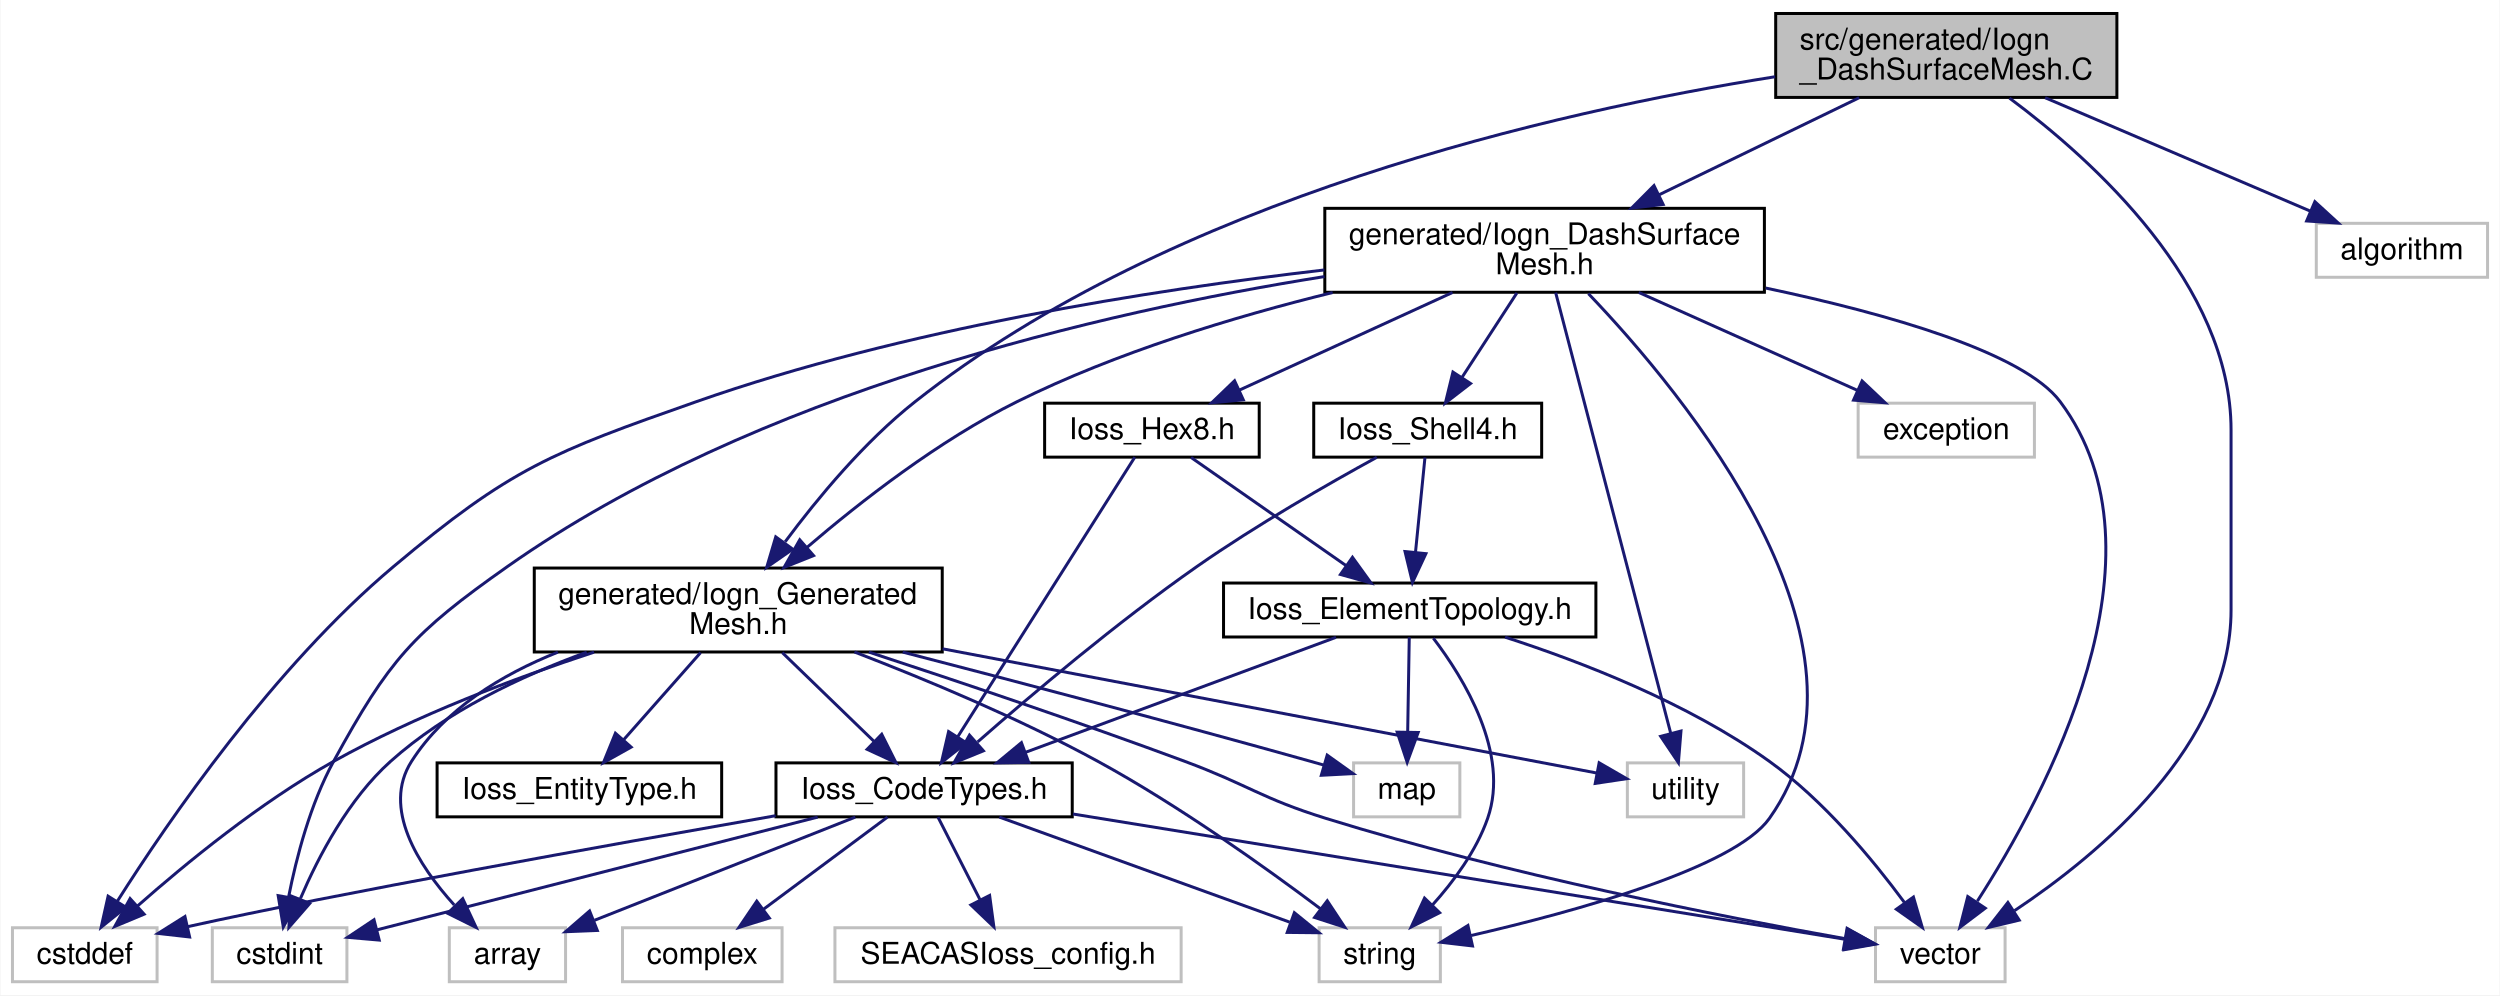
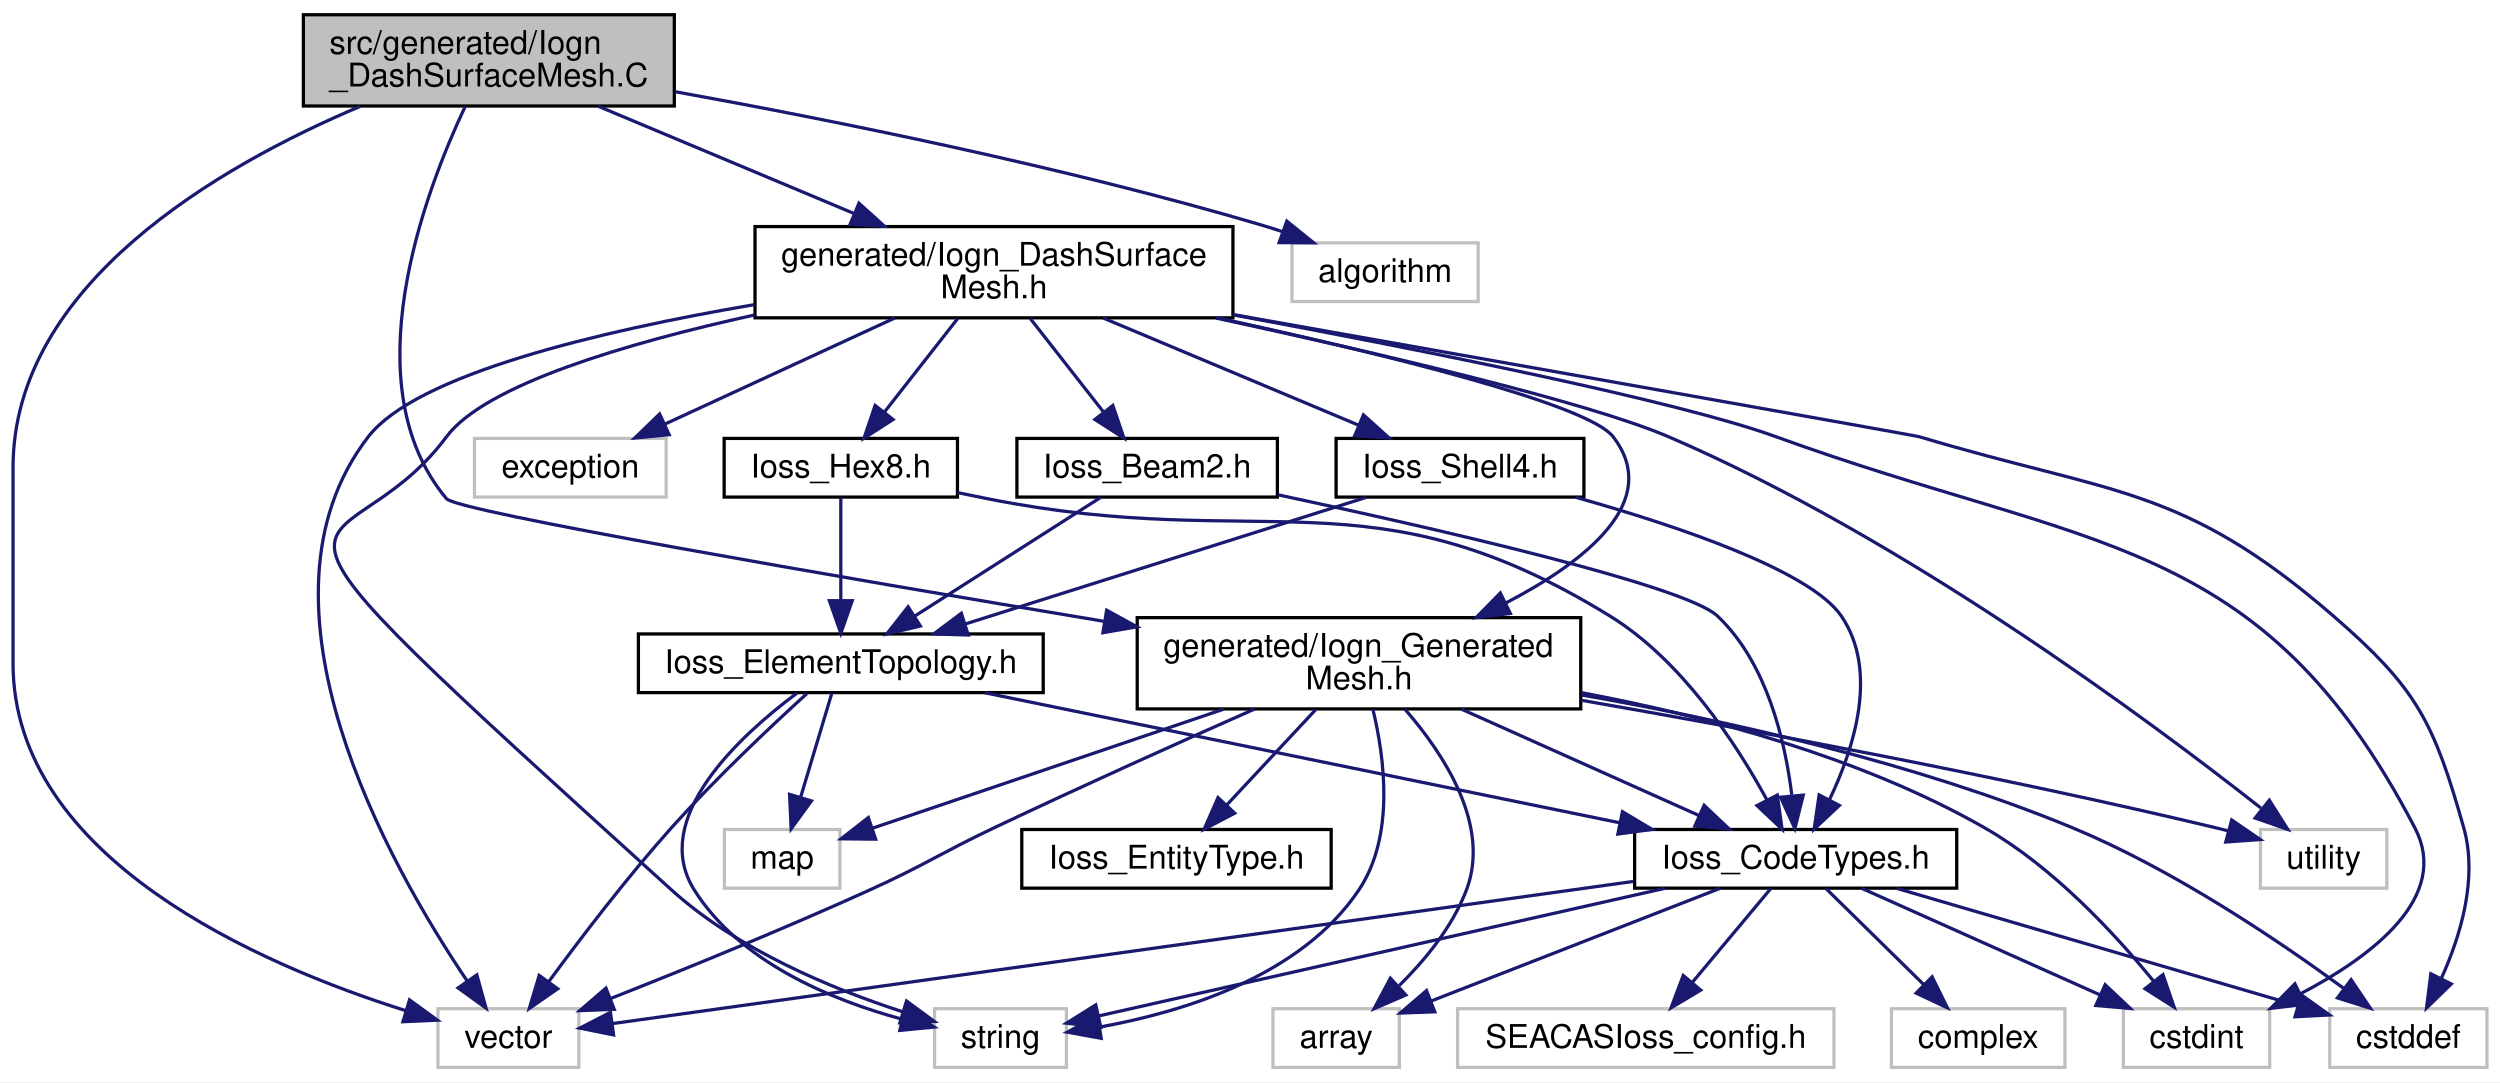
- <svg xmlns="http://www.w3.org/2000/svg" xmlns:xlink="http://www.w3.org/1999/xlink" width="834pt" height="332pt" viewBox="0.00 0.00 833.68 332.00">
+ <svg xmlns="http://www.w3.org/2000/svg" xmlns:xlink="http://www.w3.org/1999/xlink" width="767pt" height="332pt" viewBox="0.00 0.00 767.12 332.00">
  <g id="graph0" class="graph" transform="scale(1 1) rotate(0) translate(4 328)">
-     <polygon fill="#ffffff" stroke="transparent" points="-4,4 -4,-328 829.685,-328 829.685,4 -4,4" />
+     <polygon fill="#ffffff" stroke="transparent" points="-4,4 -4,-328 763.121,-328 763.121,4 -4,4" />
    <g id="node1" class="node">
      <g id="a_node1">
        <a xlink:title=" ">
-           <polygon fill="#bfbfbf" stroke="#000000" points="588.21,-295.5 588.21,-323.5 702.032,-323.5 702.032,-295.5 588.21,-295.5" />
-           <text text-anchor="start" x="596.21" y="-311.5" font-family="Helvetica,sans-Serif" font-size="10.00" fill="#000000">src/generated/Iogn</text>
-           <text text-anchor="middle" x="645.121" y="-301.5" font-family="Helvetica,sans-Serif" font-size="10.00" fill="#000000">_DashSurfaceMesh.C</text>
+           <polygon fill="#bfbfbf" stroke="#000000" points="89.089,-295.5 89.089,-323.5 202.911,-323.5 202.911,-295.5 89.089,-295.5" />
+           <text text-anchor="start" x="97.089" y="-311.5" font-family="Helvetica,sans-Serif" font-size="10.00" fill="#000000">src/generated/Iogn</text>
+           <text text-anchor="middle" x="146" y="-301.5" font-family="Helvetica,sans-Serif" font-size="10.00" fill="#000000">_DashSurfaceMesh.C</text>
        </a>
      </g>
    </g>
    <g id="node2" class="node">
      <g id="a_node2">
        <a xlink:href="Iogn__GeneratedMesh_8h.html" target="_top" xlink:title=" ">
-           <polygon fill="#ffffff" stroke="#000000" points="174.072,-110.5 174.072,-138.5 310.169,-138.5 310.169,-110.5 174.072,-110.5" />
-           <text text-anchor="start" x="182.072" y="-126.5" font-family="Helvetica,sans-Serif" font-size="10.00" fill="#000000">generated/Iogn_Generated</text>
-           <text text-anchor="middle" x="242.121" y="-116.5" font-family="Helvetica,sans-Serif" font-size="10.00" fill="#000000">Mesh.h</text>
+           <polygon fill="#ffffff" stroke="#000000" points="344.951,-110.5 344.951,-138.5 481.049,-138.5 481.049,-110.5 344.951,-110.5" />
+           <text text-anchor="start" x="352.951" y="-126.5" font-family="Helvetica,sans-Serif" font-size="10.00" fill="#000000">generated/Iogn_Generated</text>
+           <text text-anchor="middle" x="413" y="-116.5" font-family="Helvetica,sans-Serif" font-size="10.00" fill="#000000">Mesh.h</text>
        </a>
      </g>
    </g>
    <g id="edge1" class="edge">
-       <path fill="none" stroke="#191970" d="M588.012,-302.401C514.785,-290.795 387.026,-261.836 301.121,-194 284.251,-180.678 268.675,-161.931 257.768,-147.264" />
-       <polygon fill="#191970" stroke="#191970" points="260.305,-144.798 251.611,-138.744 254.631,-148.899 260.305,-144.798" />
+       <path fill="none" stroke="#191970" d="M138.75,-295.384C126.098,-268.545 103.964,-209.741 133,-175 136.285,-171.07 252.908,-151.024 334.589,-137.402" />
+       <polygon fill="#191970" stroke="#191970" points="335.577,-140.786 344.867,-135.691 334.428,-133.881 335.577,-140.786" />
    </g>
    <g id="node8" class="node">
      <g id="a_node8">
        <a xlink:title=" ">
-           <polygon fill="#ffffff" stroke="#bfbfbf" points="621.505,-.5 621.505,-18.5 664.736,-18.5 664.736,-.5 621.505,-.5" />
-           <text text-anchor="middle" x="643.121" y="-6.5" font-family="Helvetica,sans-Serif" font-size="10.00" fill="#000000">vector</text>
-         </a>
-       </g>
-     </g>
-     <g id="edge37" class="edge">
-       <path fill="none" stroke="#191970" d="M666.204,-295.271C694.192,-274.498 740.121,-233.018 740.121,-184.5 740.121,-184.5 740.121,-184.5 740.121,-124.5 740.121,-79.72 696.615,-43.34 667.876,-24.194" />
-       <polygon fill="#191970" stroke="#191970" points="669.446,-21.043 659.138,-18.594 665.669,-26.937 669.446,-21.043" />
+           <polygon fill="#ffffff" stroke="#bfbfbf" points="130.384,-.5 130.384,-18.5 173.616,-18.5 173.616,-.5 130.384,-.5" />
+           <text text-anchor="middle" x="152" y="-6.5" font-family="Helvetica,sans-Serif" font-size="10.00" fill="#000000">vector</text>
+         </a>
+       </g>
+     </g>
+     <g id="edge40" class="edge">
+       <path fill="none" stroke="#191970" d="M106.49,-295.379C63.252,-277.089 0,-240.725 0,-184.5 0,-184.5 0,-184.5 0,-124.5 0,-64.636 75.907,-31.951 120.438,-17.927" />
+       <polygon fill="#191970" stroke="#191970" points="121.653,-21.217 130.222,-14.986 119.638,-14.513 121.653,-21.217" />
    </g>
    <g id="node14" class="node">
      <g id="a_node14">
        <a xlink:title=" ">
-           <polygon fill="#ffffff" stroke="#bfbfbf" points="768.557,-235.5 768.557,-253.5 825.685,-253.5 825.685,-235.5 768.557,-235.5" />
-           <text text-anchor="middle" x="797.121" y="-241.5" font-family="Helvetica,sans-Serif" font-size="10.00" fill="#000000">algorithm</text>
+           <polygon fill="#ffffff" stroke="#bfbfbf" points="392.436,-235.5 392.436,-253.5 449.564,-253.5 449.564,-235.5 392.436,-235.5" />
+           <text text-anchor="middle" x="421" y="-241.5" font-family="Helvetica,sans-Serif" font-size="10.00" fill="#000000">algorithm</text>
        </a>
      </g>
    </g>
    <g id="edge18" class="edge">
-       <path fill="none" stroke="#191970" d="M678.102,-295.396C704.426,-284.139 741.016,-268.492 766.655,-257.528" />
-       <polygon fill="#191970" stroke="#191970" points="768.082,-260.724 775.901,-253.574 765.33,-254.288 768.082,-260.724" />
+       <path fill="none" stroke="#191970" d="M203.123,-299.891C251.515,-291.143 322.481,-276.877 383,-259 385.146,-258.366 387.343,-257.667 389.545,-256.928" />
+       <polygon fill="#191970" stroke="#191970" points="390.854,-260.178 399.094,-253.519 388.5,-253.585 390.854,-260.178" />
    </g>
    <g id="node15" class="node">
      <g id="a_node15">
        <a xlink:href="Iogn__DashSurfaceMesh_8h.html" target="_top" xlink:title=" ">
-           <polygon fill="#ffffff" stroke="#000000" points="437.796,-230.5 437.796,-258.5 584.445,-258.5 584.445,-230.5 437.796,-230.5" />
-           <text text-anchor="start" x="445.796" y="-246.5" font-family="Helvetica,sans-Serif" font-size="10.00" fill="#000000">generated/Iogn_DashSurface</text>
-           <text text-anchor="middle" x="511.121" y="-236.5" font-family="Helvetica,sans-Serif" font-size="10.00" fill="#000000">Mesh.h</text>
+           <polygon fill="#ffffff" stroke="#000000" points="227.675,-230.5 227.675,-258.5 374.325,-258.5 374.325,-230.5 227.675,-230.5" />
+           <text text-anchor="start" x="235.675" y="-246.5" font-family="Helvetica,sans-Serif" font-size="10.00" fill="#000000">generated/Iogn_DashSurface</text>
+           <text text-anchor="middle" x="301" y="-236.5" font-family="Helvetica,sans-Serif" font-size="10.00" fill="#000000">Mesh.h</text>
        </a>
      </g>
    </g>
    <g id="edge19" class="edge">
-       <path fill="none" stroke="#191970" d="M616.045,-295.396C596.466,-285.899 570.444,-273.276 549.214,-262.978" />
-       <polygon fill="#191970" stroke="#191970" points="550.665,-259.792 540.14,-258.577 547.61,-266.09 550.665,-259.792" />
+       <path fill="none" stroke="#191970" d="M179.633,-295.396C202.585,-285.771 233.19,-272.936 257.925,-262.564" />
+       <polygon fill="#191970" stroke="#191970" points="259.565,-265.671 267.433,-258.577 256.857,-259.216 259.565,-265.671" />
    </g>
    <g id="node3" class="node">
      <g id="a_node3">
        <a xlink:href="Ioss__CodeTypes_8h.html" target="_top" xlink:title=" ">
-           <polygon fill="#ffffff" stroke="#000000" points="254.705,-55.5 254.705,-73.5 353.537,-73.5 353.537,-55.5 254.705,-55.5" />
-           <text text-anchor="middle" x="304.121" y="-61.5" font-family="Helvetica,sans-Serif" font-size="10.00" fill="#000000">Ioss_CodeTypes.h</text>
+           <polygon fill="#ffffff" stroke="#000000" points="497.584,-55.5 497.584,-73.5 596.416,-73.5 596.416,-55.5 497.584,-55.5" />
+           <text text-anchor="middle" x="547" y="-61.5" font-family="Helvetica,sans-Serif" font-size="10.00" fill="#000000">Ioss_CodeTypes.h</text>
        </a>
      </g>
    </g>
    <g id="edge2" class="edge">
-       <path fill="none" stroke="#191970" d="M256.814,-110.281C265.99,-101.401 277.831,-89.942 287.37,-80.71" />
-       <polygon fill="#191970" stroke="#191970" points="289.981,-83.054 294.734,-73.584 285.114,-78.023 289.981,-83.054" />
+       <path fill="none" stroke="#191970" d="M444.417,-110.433C466.42,-100.581 495.636,-87.499 517.26,-77.817" />
+       <polygon fill="#191970" stroke="#191970" points="518.911,-80.912 526.607,-73.631 516.05,-74.523 518.911,-80.912" />
    </g>
    <g id="node4" class="node">
      <g id="a_node4">
        <a xlink:title=" ">
-           <polygon fill="#ffffff" stroke="#bfbfbf" points="145.729,-.5 145.729,-18.5 184.512,-18.5 184.512,-.5 145.729,-.5" />
-           <text text-anchor="middle" x="165.121" y="-6.5" font-family="Helvetica,sans-Serif" font-size="10.00" fill="#000000">array</text>
+           <polygon fill="#ffffff" stroke="#bfbfbf" points="386.608,-.5 386.608,-18.5 425.392,-18.5 425.392,-.5 386.608,-.5" />
+           <text text-anchor="middle" x="406" y="-6.5" font-family="Helvetica,sans-Serif" font-size="10.00" fill="#000000">array</text>
        </a>
      </g>
    </g>
    <g id="edge11" class="edge">
-       <path fill="none" stroke="#191970" d="M181.958,-110.449C163.055,-102.895 144.236,-91.4 133.121,-74 123.201,-58.472 135.315,-39.441 147.377,-26.09" />
-       <polygon fill="#191970" stroke="#191970" points="150.21,-28.197 154.683,-18.592 145.197,-23.311 150.21,-28.197" />
+       <path fill="none" stroke="#191970" d="M427.079,-110.425C439.13,-96.593 453.446,-74.747 446,-55 441.77,-43.781 433.375,-33.531 425.363,-25.612" />
+       <polygon fill="#191970" stroke="#191970" points="427.379,-22.711 417.648,-18.52 422.642,-27.864 427.379,-22.711" />
    </g>
    <g id="node5" class="node">
      <g id="a_node5">
        <a xlink:title=" ">
-           <polygon fill="#ffffff" stroke="#bfbfbf" points="0,-.5 0,-18.5 48.241,-18.5 48.241,-.5 0,-.5" />
-           <text text-anchor="middle" x="24.121" y="-6.5" font-family="Helvetica,sans-Serif" font-size="10.00" fill="#000000">cstddef</text>
+           <polygon fill="#ffffff" stroke="#bfbfbf" points="710.879,-.5 710.879,-18.5 759.121,-18.5 759.121,-.5 710.879,-.5" />
+           <text text-anchor="middle" x="735" y="-6.5" font-family="Helvetica,sans-Serif" font-size="10.00" fill="#000000">cstddef</text>
        </a>
      </g>
    </g>
    <g id="edge12" class="edge">
-       <path fill="none" stroke="#191970" d="M194.019,-110.447C167.52,-101.747 134.54,-89.312 107.121,-74 82.698,-60.362 57.766,-39.932 41.69,-25.733" />
-       <polygon fill="#191970" stroke="#191970" points="43.916,-23.028 34.14,-18.944 39.236,-28.233 43.916,-23.028" />
+       <path fill="none" stroke="#191970" d="M481.407,-114.755C525.532,-107.019 583.522,-94.1 632,-74 662.929,-61.176 695.093,-39.465 715.075,-24.813" />
+       <polygon fill="#191970" stroke="#191970" points="717.431,-27.422 723.351,-18.636 713.244,-21.813 717.431,-27.422" />
    </g>
    <g id="node6" class="node">
      <g id="a_node6">
        <a xlink:title=" ">
-           <polygon fill="#ffffff" stroke="#bfbfbf" points="66.67,-.5 66.67,-18.5 111.571,-18.5 111.571,-.5 66.67,-.5" />
-           <text text-anchor="middle" x="89.121" y="-6.5" font-family="Helvetica,sans-Serif" font-size="10.00" fill="#000000">cstdint</text>
+           <polygon fill="#ffffff" stroke="#bfbfbf" points="647.549,-.5 647.549,-18.5 692.451,-18.5 692.451,-.5 647.549,-.5" />
+           <text text-anchor="middle" x="670" y="-6.5" font-family="Helvetica,sans-Serif" font-size="10.00" fill="#000000">cstdint</text>
        </a>
      </g>
    </g>
    <g id="edge13" class="edge">
-       <path fill="none" stroke="#191970" d="M191.571,-110.436C169.599,-102.441 144.693,-90.63 126.121,-74 112.172,-61.51 102.153,-42.471 96.088,-28.311" />
-       <polygon fill="#191970" stroke="#191970" points="99.179,-26.613 92.221,-18.624 92.677,-29.209 99.179,-26.613" />
+       <path fill="none" stroke="#191970" d="M481.177,-115.504C519.449,-108.324 566.999,-95.726 605,-74 625.997,-61.995 644.995,-41.478 656.953,-26.807" />
+       <polygon fill="#191970" stroke="#191970" points="659.702,-28.973 663.143,-18.953 654.204,-24.641 659.702,-28.973" />
    </g>
    <g id="node7" class="node">
      <g id="a_node7">
        <a xlink:title=" ">
-           <polygon fill="#ffffff" stroke="#bfbfbf" points="435.894,-.5 435.894,-18.5 476.347,-18.5 476.347,-.5 435.894,-.5" />
-           <text text-anchor="middle" x="456.121" y="-6.5" font-family="Helvetica,sans-Serif" font-size="10.00" fill="#000000">string</text>
+           <polygon fill="#ffffff" stroke="#bfbfbf" points="282.773,-.5 282.773,-18.5 323.227,-18.5 323.227,-.5 282.773,-.5" />
+           <text text-anchor="middle" x="303" y="-6.5" font-family="Helvetica,sans-Serif" font-size="10.00" fill="#000000">string</text>
        </a>
      </g>
    </g>
    <g id="edge15" class="edge">
-       <path fill="none" stroke="#191970" d="M280.878,-110.499C304.849,-101.28 335.935,-88.3 362.121,-74 389.112,-59.259 417.97,-38.649 436.483,-24.726" />
-       <polygon fill="#191970" stroke="#191970" points="438.613,-27.504 444.453,-18.664 434.375,-21.933 438.613,-27.504" />
+       <path fill="none" stroke="#191970" d="M417.261,-110.397C420.905,-95.347 423.998,-71.451 413,-55 395.435,-28.726 359.601,-17.605 333.593,-12.91" />
+       <polygon fill="#191970" stroke="#191970" points="333.9,-9.415 323.476,-11.313 332.808,-16.33 333.9,-9.415" />
    </g>
    <g id="edge17" class="edge">
-       <path fill="none" stroke="#191970" d="M285.71,-110.458C315.541,-100.669 355.913,-87.071 391.121,-74 412.243,-66.158 416.604,-61.686 438.121,-55 498.33,-36.29 570.749,-22.094 611.401,-14.852" />
-       <polygon fill="#191970" stroke="#191970" points="612.022,-18.297 621.266,-13.12 610.812,-11.402 612.022,-18.297" />
+       <path fill="none" stroke="#191970" d="M380.981,-110.471C358.496,-100.52 327.778,-86.725 301,-74 283.945,-65.895 280.192,-62.809 263,-55 236.405,-42.921 205.636,-30.421 183.248,-21.586" />
+       <polygon fill="#191970" stroke="#191970" points="184.487,-18.313 173.9,-17.918 181.93,-24.829 184.487,-18.313" />
    </g>
    <g id="node11" class="node">
      <g id="a_node11">
        <a xlink:href="Ioss__EntityType_8h.html" target="_top" xlink:title=" ">
-           <polygon fill="#ffffff" stroke="#000000" points="141.653,-55.5 141.653,-73.5 236.588,-73.5 236.588,-55.5 141.653,-55.5" />
-           <text text-anchor="middle" x="189.121" y="-61.5" font-family="Helvetica,sans-Serif" font-size="10.00" fill="#000000">Ioss_EntityType.h</text>
+           <polygon fill="#ffffff" stroke="#000000" points="309.532,-55.5 309.532,-73.5 404.468,-73.5 404.468,-55.5 309.532,-55.5" />
+           <text text-anchor="middle" x="357" y="-61.5" font-family="Helvetica,sans-Serif" font-size="10.00" fill="#000000">Ioss_EntityType.h</text>
        </a>
      </g>
    </g>
    <g id="edge10" class="edge">
-       <path fill="none" stroke="#191970" d="M229.56,-110.281C221.873,-101.578 211.998,-90.399 203.931,-81.266" />
-       <polygon fill="#191970" stroke="#191970" points="206.388,-78.762 197.145,-73.584 201.142,-83.396 206.388,-78.762" />
+       <path fill="none" stroke="#191970" d="M399.729,-110.281C391.524,-101.49 380.959,-90.171 372.388,-80.987" />
+       <polygon fill="#191970" stroke="#191970" points="374.861,-78.507 365.479,-73.584 369.743,-83.283 374.861,-78.507" />
    </g>
    <g id="node12" class="node">
      <g id="a_node12">
        <a xlink:title=" ">
-           <polygon fill="#ffffff" stroke="#bfbfbf" points="447.394,-55.5 447.394,-73.5 482.847,-73.5 482.847,-55.5 447.394,-55.5" />
-           <text text-anchor="middle" x="465.121" y="-61.5" font-family="Helvetica,sans-Serif" font-size="10.00" fill="#000000">map</text>
+           <polygon fill="#ffffff" stroke="#bfbfbf" points="218.273,-55.5 218.273,-73.5 253.727,-73.5 253.727,-55.5 218.273,-55.5" />
+           <text text-anchor="middle" x="236" y="-61.5" font-family="Helvetica,sans-Serif" font-size="10.00" fill="#000000">map</text>
        </a>
      </g>
    </g>
    <g id="edge14" class="edge">
-       <path fill="none" stroke="#191970" d="M296.989,-110.46C335.229,-100.561 387.382,-86.833 433.121,-74 434.55,-73.599 436.015,-73.183 437.492,-72.759" />
-       <polygon fill="#191970" stroke="#191970" points="438.59,-76.084 447.208,-69.921 436.628,-69.365 438.59,-76.084" />
+       <path fill="none" stroke="#191970" d="M371.501,-110.433C338.231,-99.154 292.475,-83.644 263.57,-73.846" />
+       <polygon fill="#191970" stroke="#191970" points="264.692,-70.53 254.097,-70.635 262.444,-77.16 264.692,-70.53" />
    </g>
    <g id="node13" class="node">
      <g id="a_node13">
        <a xlink:title=" ">
-           <polygon fill="#ffffff" stroke="#bfbfbf" points="538.729,-55.5 538.729,-73.5 577.512,-73.5 577.512,-55.5 538.729,-55.5" />
-           <text text-anchor="middle" x="558.121" y="-61.5" font-family="Helvetica,sans-Serif" font-size="10.00" fill="#000000">utility</text>
+           <polygon fill="#ffffff" stroke="#bfbfbf" points="689.608,-55.5 689.608,-73.5 728.392,-73.5 728.392,-55.5 689.608,-55.5" />
+           <text text-anchor="middle" x="709" y="-61.5" font-family="Helvetica,sans-Serif" font-size="10.00" fill="#000000">utility</text>
        </a>
      </g>
    </g>
    <g id="edge16" class="edge">
-       <path fill="none" stroke="#191970" d="M310.299,-111.555C378.081,-98.685 478.889,-79.544 528.44,-70.135" />
-       <polygon fill="#191970" stroke="#191970" points="529.315,-73.532 538.486,-68.228 528.009,-66.655 529.315,-73.532" />
+       <path fill="none" stroke="#191970" d="M481.203,-113.152C534.509,-103.863 610.324,-89.725 676,-74 677.239,-73.703 678.502,-73.39 679.775,-73.065" />
+       <polygon fill="#191970" stroke="#191970" points="680.797,-76.414 689.534,-70.421 678.967,-69.657 680.797,-76.414" />
    </g>
    <g id="edge3" class="edge">
-       <path fill="none" stroke="#191970" d="M281.168,-55.418C257.342,-45.99 220.01,-31.219 194.15,-20.986" />
-       <polygon fill="#191970" stroke="#191970" points="195.103,-17.599 184.517,-17.175 192.527,-24.108 195.103,-17.599" />
+       <path fill="none" stroke="#191970" d="M523.717,-55.418C499.441,-45.949 461.343,-31.088 435.099,-20.851" />
+       <polygon fill="#191970" stroke="#191970" points="436.263,-17.548 425.675,-17.175 433.719,-24.069 436.263,-17.548" />
    </g>
    <g id="edge4" class="edge">
-       <path fill="none" stroke="#191970" d="M254.59,-55.881C197.939,-45.934 107.678,-29.795 58.428,-18.863" />
-       <polygon fill="#191970" stroke="#191970" points="59.095,-15.425 48.567,-16.613 57.538,-22.25 59.095,-15.425" />
+       <path fill="none" stroke="#191970" d="M578.044,-55.418C611.931,-45.504 666.02,-29.68 701.023,-19.44" />
+       <polygon fill="#191970" stroke="#191970" points="702.177,-22.749 710.792,-16.582 700.212,-16.031 702.177,-22.749" />
    </g>
    <g id="edge5" class="edge">
-       <path fill="none" stroke="#191970" d="M268.618,-55.418C227.78,-44.971 161.286,-27.961 121.715,-17.838" />
-       <polygon fill="#191970" stroke="#191970" points="122.345,-14.387 111.79,-15.299 120.61,-21.168 122.345,-14.387" />
+       <path fill="none" stroke="#191970" d="M567.311,-55.418C587.252,-46.501 617.886,-32.803 640.509,-22.687" />
+       <polygon fill="#191970" stroke="#191970" points="641.959,-25.873 649.659,-18.596 639.101,-19.483 641.959,-25.873" />
    </g>
    <g id="edge6" class="edge">
-       <path fill="none" stroke="#191970" d="M329.22,-55.418C355.805,-45.798 397.768,-30.614 426.089,-20.366" />
-       <polygon fill="#191970" stroke="#191970" points="427.64,-23.527 435.853,-16.834 425.258,-16.945 427.64,-23.527" />
+       <path fill="none" stroke="#191970" d="M506.982,-55.48C458.167,-44.476 376.762,-26.127 333.006,-16.264" />
+       <polygon fill="#191970" stroke="#191970" points="333.769,-12.848 323.244,-14.063 332.23,-19.677 333.769,-12.848" />
    </g>
    <g id="edge7" class="edge">
-       <path fill="none" stroke="#191970" d="M353.777,-56.444C424.561,-44.959 552.434,-24.213 611.564,-14.62" />
-       <polygon fill="#191970" stroke="#191970" points="612.133,-18.073 621.443,-13.017 611.012,-11.164 612.133,-18.073" />
+       <path fill="none" stroke="#191970" d="M497.373,-57.59C415.16,-46.142 252.957,-23.557 184.112,-13.971" />
+       <polygon fill="#191970" stroke="#191970" points="184.279,-10.461 173.891,-12.548 183.313,-17.394 184.279,-10.461" />
    </g>
    <g id="node9" class="node">
      <g id="a_node9">
        <a xlink:title=" ">
-           <polygon fill="#ffffff" stroke="#bfbfbf" points="274.372,-.5 274.372,-18.5 389.869,-18.5 389.869,-.5 274.372,-.5" />
-           <text text-anchor="middle" x="332.121" y="-6.5" font-family="Helvetica,sans-Serif" font-size="10.00" fill="#000000">SEACASIoss_config.h</text>
+           <polygon fill="#ffffff" stroke="#bfbfbf" points="443.252,-.5 443.252,-18.5 558.749,-18.5 558.749,-.5 443.252,-.5" />
+           <text text-anchor="middle" x="501" y="-6.5" font-family="Helvetica,sans-Serif" font-size="10.00" fill="#000000">SEACASIoss_config.h</text>
        </a>
      </g>
    </g>
    <g id="edge8" class="edge">
-       <path fill="none" stroke="#191970" d="M308.744,-55.418C312.531,-47.979 318.012,-37.212 322.716,-27.974" />
-       <polygon fill="#191970" stroke="#191970" points="325.979,-29.279 327.397,-18.779 319.741,-26.103 325.979,-29.279" />
+       <path fill="none" stroke="#191970" d="M539.404,-55.418C532.851,-47.583 523.212,-36.057 515.23,-26.514" />
+       <polygon fill="#191970" stroke="#191970" points="517.861,-24.205 508.761,-18.779 512.492,-28.696 517.861,-24.205" />
    </g>
    <g id="node10" class="node">
      <g id="a_node10">
        <a xlink:title=" ">
-           <polygon fill="#ffffff" stroke="#bfbfbf" points="203.502,-.5 203.502,-18.5 256.739,-18.5 256.739,-.5 203.502,-.5" />
-           <text text-anchor="middle" x="230.121" y="-6.5" font-family="Helvetica,sans-Serif" font-size="10.00" fill="#000000">complex</text>
+           <polygon fill="#ffffff" stroke="#bfbfbf" points="576.382,-.5 576.382,-18.5 629.618,-18.5 629.618,-.5 576.382,-.5" />
+           <text text-anchor="middle" x="603" y="-6.5" font-family="Helvetica,sans-Serif" font-size="10.00" fill="#000000">complex</text>
        </a>
      </g>
    </g>
    <g id="edge9" class="edge">
-       <path fill="none" stroke="#191970" d="M291.901,-55.418C280.654,-47.058 263.752,-34.497 250.469,-24.624" />
-       <polygon fill="#191970" stroke="#191970" points="252.472,-21.752 242.358,-18.596 248.297,-27.37 252.472,-21.752" />
+       <path fill="none" stroke="#191970" d="M556.247,-55.418C564.385,-47.425 576.435,-35.59 586.263,-25.938" />
+       <polygon fill="#191970" stroke="#191970" points="588.87,-28.284 593.552,-18.779 583.965,-23.29 588.87,-28.284" />
+     </g>
+     <g id="edge36" class="edge">
+       <path fill="none" stroke="#191970" d="M369.805,-230.465C421.002,-219.326 483.302,-204.011 491,-194 506.065,-174.407 482.993,-155.981 458.114,-143.031" />
+       <polygon fill="#191970" stroke="#191970" points="459.452,-139.788 448.934,-138.515 456.363,-146.07 459.452,-139.788" />
    </g>
    <g id="edge33" class="edge">
-       <path fill="none" stroke="#191970" d="M440.418,-230.415C407.386,-222.296 368.152,-210.39 335.121,-194 309.129,-181.103 282.962,-160.734 265.035,-145.375" />
-       <polygon fill="#191970" stroke="#191970" points="267.243,-142.657 257.409,-138.715 262.639,-147.929 267.243,-142.657" />
-     </g>
-     <g id="edge30" class="edge">
-       <path fill="none" stroke="#191970" d="M437.651,-237.945C379.534,-231.212 296.99,-218.178 228.121,-194 179.893,-177.069 166.255,-171.88 127.121,-139 87.16,-105.425 52.04,-54.279 35.018,-27.414" />
-       <polygon fill="#191970" stroke="#191970" points="37.845,-25.333 29.59,-18.693 31.902,-29.032 37.845,-25.333" />
-     </g>
-     <g id="edge31" class="edge">
-       <path fill="none" stroke="#191970" d="M437.699,-235.739C363.337,-223.917 247.803,-197.192 165.121,-139 133.458,-116.716 125.695,-107.972 107.121,-74 99.365,-59.815 94.724,-42.008 92.102,-28.7" />
-       <polygon fill="#191970" stroke="#191970" points="95.532,-27.999 90.35,-18.758 88.638,-29.213 95.532,-27.999" />
+       <path fill="none" stroke="#191970" d="M374.449,-231.492C458.171,-216.657 583.722,-194.385 585,-194 643.901,-176.274 665.51,-179.277 712,-139 737.638,-116.789 742.762,-106.639 752,-74 756.38,-58.526 751.005,-40.859 745.17,-27.933" />
+       <polygon fill="#191970" stroke="#191970" points="748.166,-26.099 740.569,-18.714 741.903,-29.225 748.166,-26.099" />
    </g>
    <g id="edge34" class="edge">
-       <path fill="none" stroke="#191970" d="M525.717,-230.05C557.568,-196.744 627.273,-113.003 586.121,-55 574.396,-38.475 521.225,-23.889 486.62,-15.917" />
-       <polygon fill="#191970" stroke="#191970" points="487.066,-12.43 476.543,-13.66 485.536,-19.261 487.066,-12.43" />
-     </g>
-     <g id="edge36" class="edge">
-       <path fill="none" stroke="#191970" d="M584.893,-231.908C625.809,-223.258 670.858,-210.381 683.121,-194 721.362,-142.916 678.3,-62.818 655.483,-27.385" />
-       <polygon fill="#191970" stroke="#191970" points="658.119,-25.028 649.668,-18.637 652.289,-28.903 658.119,-25.028" />
-     </g>
-     <g id="edge35" class="edge">
-       <path fill="none" stroke="#191970" d="M514.809,-230.376C523.202,-198.23 543.736,-119.591 553.198,-83.352" />
-       <polygon fill="#191970" stroke="#191970" points="556.614,-84.125 555.754,-73.565 549.841,-82.356 556.614,-84.125" />
+       <path fill="none" stroke="#191970" d="M374.344,-231.42C433.235,-220.482 510.89,-204.954 541,-194 636.986,-159.079 689.798,-164.58 737,-74 748.018,-52.858 724.036,-34.647 701.764,-23.019" />
+       <polygon fill="#191970" stroke="#191970" points="703.271,-19.86 692.752,-18.598 700.188,-26.144 703.271,-19.86" />
+     </g>
+     <g id="edge37" class="edge">
+       <path fill="none" stroke="#191970" d="M227.553,-231.387C187.951,-222.66 144.813,-209.886 133,-194 99.299,-148.68 52.687,-190.276 202,-55 222.301,-36.607 251.28,-24.596 272.994,-17.559" />
+       <polygon fill="#191970" stroke="#191970" points="274.166,-20.86 282.701,-14.584 272.115,-14.168 274.166,-20.86" />
+     </g>
+     <g id="edge39" class="edge">
+       <path fill="none" stroke="#191970" d="M227.535,-234.56C179.772,-226.419 123.732,-213.107 109,-194 69.734,-143.071 115.534,-62.309 139.362,-26.996" />
+       <polygon fill="#191970" stroke="#191970" points="142.315,-28.881 145.148,-18.672 136.566,-24.886 142.315,-28.881" />
+     </g>
+     <g id="edge38" class="edge">
+       <path fill="none" stroke="#191970" d="M369.07,-230.446C419.35,-219.587 483.189,-204.66 508,-194 580.123,-163.011 655.369,-107.143 689.771,-80.06" />
+       <polygon fill="#191970" stroke="#191970" points="692.337,-82.491 697.984,-73.527 687.979,-77.013 692.337,-82.491" />
    </g>
    <g id="node16" class="node">
      <g id="a_node16">
        <a xlink:href="Ioss__Hex8_8h.html" target="_top" xlink:title=" ">
-           <polygon fill="#ffffff" stroke="#000000" points="344.328,-175.5 344.328,-193.5 415.914,-193.5 415.914,-175.5 344.328,-175.5" />
-           <text text-anchor="middle" x="380.121" y="-181.5" font-family="Helvetica,sans-Serif" font-size="10.00" fill="#000000">Ioss_Hex8.h</text>
+           <polygon fill="#ffffff" stroke="#000000" points="218.207,-175.5 218.207,-193.5 289.793,-193.5 289.793,-175.5 218.207,-175.5" />
+           <text text-anchor="middle" x="254" y="-181.5" font-family="Helvetica,sans-Serif" font-size="10.00" fill="#000000">Ioss_Hex8.h</text>
        </a>
      </g>
    </g>
    <g id="edge20" class="edge">
-       <path fill="none" stroke="#191970" d="M480.407,-230.433C458.897,-220.581 430.335,-207.499 409.195,-197.817" />
-       <polygon fill="#191970" stroke="#191970" points="410.606,-194.613 400.057,-193.631 407.691,-200.977 410.606,-194.613" />
+       <path fill="none" stroke="#191970" d="M289.862,-230.281C283.114,-221.667 274.466,-210.627 267.353,-201.547" />
+       <polygon fill="#191970" stroke="#191970" points="270.038,-199.298 261.116,-193.584 264.527,-203.615 270.038,-199.298" />
    </g>
    <g id="node18" class="node">
      <g id="a_node18">
        <a xlink:href="Ioss__Shell4_8h.html" target="_top" xlink:title=" ">
-           <polygon fill="#ffffff" stroke="#000000" points="434.101,-175.5 434.101,-193.5 510.14,-193.5 510.14,-175.5 434.101,-175.5" />
-           <text text-anchor="middle" x="472.121" y="-181.5" font-family="Helvetica,sans-Serif" font-size="10.00" fill="#000000">Ioss_Shell4.h</text>
+           <polygon fill="#ffffff" stroke="#000000" points="405.981,-175.5 405.981,-193.5 482.019,-193.5 482.019,-175.5 405.981,-175.5" />
+           <text text-anchor="middle" x="444" y="-181.5" font-family="Helvetica,sans-Serif" font-size="10.00" fill="#000000">Ioss_Shell4.h</text>
        </a>
      </g>
    </g>
    <g id="edge27" class="edge">
-       <path fill="none" stroke="#191970" d="M501.878,-230.281C496.395,-221.845 489.399,-211.081 483.568,-202.111" />
-       <polygon fill="#191970" stroke="#191970" points="486.41,-200.061 478.025,-193.584 480.541,-203.876 486.41,-200.061" />
+       <path fill="none" stroke="#191970" d="M334.527,-230.433C358.219,-220.492 389.748,-207.263 412.884,-197.556" />
+       <polygon fill="#191970" stroke="#191970" points="414.371,-200.728 422.238,-193.631 411.662,-194.273 414.371,-200.728" />
    </g>
    <g id="node19" class="node">
      <g id="a_node19">
-         <a xlink:title=" ">
-           <polygon fill="#ffffff" stroke="#bfbfbf" points="615.717,-175.5 615.717,-193.5 674.524,-193.5 674.524,-175.5 615.717,-175.5" />
-           <text text-anchor="middle" x="645.121" y="-181.5" font-family="Helvetica,sans-Serif" font-size="10.00" fill="#000000">exception</text>
-         </a>
-       </g>
-     </g>
-     <g id="edge32" class="edge">
-       <path fill="none" stroke="#191970" d="M542.538,-230.433C564.541,-220.581 593.756,-207.499 615.38,-197.817" />
-       <polygon fill="#191970" stroke="#191970" points="617.031,-200.912 624.728,-193.631 614.171,-194.523 617.031,-200.912" />
+         <a xlink:href="Ioss__Beam2_8h.html" target="_top" xlink:title=" ">
+           <polygon fill="#ffffff" stroke="#000000" points="308.037,-175.5 308.037,-193.5 387.963,-193.5 387.963,-175.5 308.037,-175.5" />
+           <text text-anchor="middle" x="348" y="-181.5" font-family="Helvetica,sans-Serif" font-size="10.00" fill="#000000">Ioss_Beam2.h</text>
+         </a>
+       </g>
+     </g>
+     <g id="edge30" class="edge">
+       <path fill="none" stroke="#191970" d="M312.138,-230.281C318.886,-221.667 327.534,-210.627 334.647,-201.547" />
+       <polygon fill="#191970" stroke="#191970" points="337.473,-203.615 340.884,-193.584 331.962,-199.298 337.473,-203.615" />
+     </g>
+     <g id="node20" class="node">
+       <g id="a_node20">
+         <a xlink:title=" ">
+           <polygon fill="#ffffff" stroke="#bfbfbf" points="141.596,-175.5 141.596,-193.5 200.404,-193.5 200.404,-175.5 141.596,-175.5" />
+           <text text-anchor="middle" x="171" y="-181.5" font-family="Helvetica,sans-Serif" font-size="10.00" fill="#000000">exception</text>
+         </a>
+       </g>
+     </g>
+     <g id="edge35" class="edge">
+       <path fill="none" stroke="#191970" d="M270.521,-230.433C249.271,-220.625 221.086,-207.617 200.137,-197.948" />
+       <polygon fill="#191970" stroke="#191970" points="201.33,-194.644 190.784,-193.631 198.397,-201 201.33,-194.644" />
    </g>
    <g id="edge21" class="edge">
-       <path fill="none" stroke="#191970" d="M374.408,-175.481C361.864,-155.674 331.722,-108.081 315.279,-82.119" />
-       <polygon fill="#191970" stroke="#191970" points="318.207,-80.2 309.899,-73.624 312.293,-83.945 318.207,-80.2" />
+       <path fill="none" stroke="#191970" d="M289.847,-176.859C292.941,-176.222 296.025,-175.594 299,-175 383.71,-158.077 416.446,-184.299 490,-139 512.024,-125.436 528.66,-100.026 538.117,-82.69" />
+       <polygon fill="#191970" stroke="#191970" points="541.351,-84.056 542.841,-73.567 535.135,-80.837 541.351,-84.056" />
    </g>
    <g id="node17" class="node">
      <g id="a_node17">
        <a xlink:href="Ioss__ElementTopology_8h.html" target="_top" xlink:title=" ">
-           <polygon fill="#ffffff" stroke="#000000" points="404.012,-115.5 404.012,-133.5 528.23,-133.5 528.23,-115.5 404.012,-115.5" />
-           <text text-anchor="middle" x="466.121" y="-121.5" font-family="Helvetica,sans-Serif" font-size="10.00" fill="#000000">Ioss_ElementTopology.h</text>
+           <polygon fill="#ffffff" stroke="#000000" points="191.891,-115.5 191.891,-133.5 316.109,-133.5 316.109,-115.5 191.891,-115.5" />
+           <text text-anchor="middle" x="254" y="-121.5" font-family="Helvetica,sans-Serif" font-size="10.00" fill="#000000">Ioss_ElementTopology.h</text>
        </a>
      </g>
    </g>
    <g id="edge22" class="edge">
-       <path fill="none" stroke="#191970" d="M393.182,-175.387C406.9,-165.817 428.688,-150.616 444.883,-139.317" />
-       <polygon fill="#191970" stroke="#191970" points="447.019,-142.094 453.218,-133.502 443.014,-136.353 447.019,-142.094" />
+       <path fill="none" stroke="#191970" d="M254,-175.387C254,-167.017 254,-154.341 254,-143.735" />
+       <polygon fill="#191970" stroke="#191970" points="257.5,-143.698 254,-133.698 250.5,-143.698 257.5,-143.698" />
    </g>
    <g id="edge23" class="edge">
-       <path fill="none" stroke="#191970" d="M441.516,-115.387C413.881,-105.152 368.86,-88.478 337.932,-77.023" />
-       <polygon fill="#191970" stroke="#191970" points="339.019,-73.693 328.426,-73.502 336.587,-80.257 339.019,-73.693" />
+       <path fill="none" stroke="#191970" d="M298.182,-115.452C350.255,-104.789 436.776,-87.071 492.839,-75.591" />
+       <polygon fill="#191970" stroke="#191970" points="493.844,-78.958 502.938,-73.523 492.439,-72.1 493.844,-78.958" />
    </g>
    <g id="edge25" class="edge">
-       <path fill="none" stroke="#191970" d="M473.989,-115.108C484.14,-101.799 499.653,-76.659 492.121,-55 488.349,-44.154 480.797,-33.945 473.58,-25.956" />
-       <polygon fill="#191970" stroke="#191970" points="476.095,-23.522 466.627,-18.767 471.063,-28.388 476.095,-23.522" />
+       <path fill="none" stroke="#191970" d="M240.526,-115.336C222.779,-102.093 195.333,-76.8 209,-55 222.885,-32.854 250.942,-21.221 272.807,-15.284" />
+       <polygon fill="#191970" stroke="#191970" points="273.768,-18.652 282.647,-12.873 272.102,-11.853 273.768,-18.652" />
    </g>
    <g id="edge26" class="edge">
-       <path fill="none" stroke="#191970" d="M497.921,-115.454C523.327,-107.247 559.039,-93.444 586.121,-74 604.244,-60.988 620.615,-41.216 631.114,-26.994" />
-       <polygon fill="#191970" stroke="#191970" points="634.161,-28.748 637.124,-18.576 628.464,-24.681 634.161,-28.748" />
+       <path fill="none" stroke="#191970" d="M243.613,-115.22C232.804,-105.382 215.591,-89.195 202,-74 188.339,-58.727 174.156,-40.125 164.4,-26.83" />
+       <polygon fill="#191970" stroke="#191970" points="167.119,-24.618 158.414,-18.579 161.454,-28.729 167.119,-24.618" />
    </g>
    <g id="edge24" class="edge">
-       <path fill="none" stroke="#191970" d="M465.969,-115.387C465.829,-107.017 465.618,-94.341 465.441,-83.735" />
-       <polygon fill="#191970" stroke="#191970" points="468.94,-83.639 465.274,-73.698 461.941,-83.755 468.94,-83.639" />
+       <path fill="none" stroke="#191970" d="M251.266,-115.387C248.729,-106.929 244.872,-94.074 241.67,-83.401" />
+       <polygon fill="#191970" stroke="#191970" points="244.986,-82.271 238.76,-73.698 238.281,-84.282 244.986,-82.271" />
    </g>
    <g id="edge28" class="edge">
-       <path fill="none" stroke="#191970" d="M455.141,-175.447C439.226,-166.735 414.977,-152.874 395.121,-139 368.512,-120.408 339.856,-96.175 321.958,-80.478" />
-       <polygon fill="#191970" stroke="#191970" points="323.901,-77.524 314.092,-73.52 319.263,-82.768 323.901,-77.524" />
+       <path fill="none" stroke="#191970" d="M479.514,-175.435C510.32,-166.769 551.433,-152.986 561,-139 572.445,-122.269 565.049,-98.701 557.342,-82.58" />
+       <polygon fill="#191970" stroke="#191970" points="560.4,-80.876 552.668,-73.633 554.196,-84.117 560.4,-80.876" />
    </g>
    <g id="edge29" class="edge">
-       <path fill="none" stroke="#191970" d="M471.209,-175.387C470.372,-167.017 469.105,-154.341 468.044,-143.735" />
-       <polygon fill="#191970" stroke="#191970" points="471.518,-143.3 467.041,-133.698 464.553,-143.997 471.518,-143.3" />
+       <path fill="none" stroke="#191970" d="M415.143,-175.387C382.311,-165.019 328.554,-148.043 292.251,-136.579" />
+       <polygon fill="#191970" stroke="#191970" points="293.096,-133.176 282.506,-133.502 290.988,-139.851 293.096,-133.176" />
+     </g>
+     <g id="edge31" class="edge">
+       <path fill="none" stroke="#191970" d="M388.145,-176.192C436.68,-165.823 513.129,-148.322 523,-139 538.091,-124.749 543.718,-100.981 545.802,-84.126" />
+       <polygon fill="#191970" stroke="#191970" points="549.324,-84.042 546.751,-73.764 542.353,-83.403 549.324,-84.042" />
+     </g>
+     <g id="edge32" class="edge">
+       <path fill="none" stroke="#191970" d="M333.723,-175.387C318.591,-165.728 294.473,-150.334 276.723,-139.004" />
+       <polygon fill="#191970" stroke="#191970" points="278.415,-135.932 268.103,-133.502 274.649,-141.833 278.415,-135.932" />
    </g>
  </g>
</svg>
